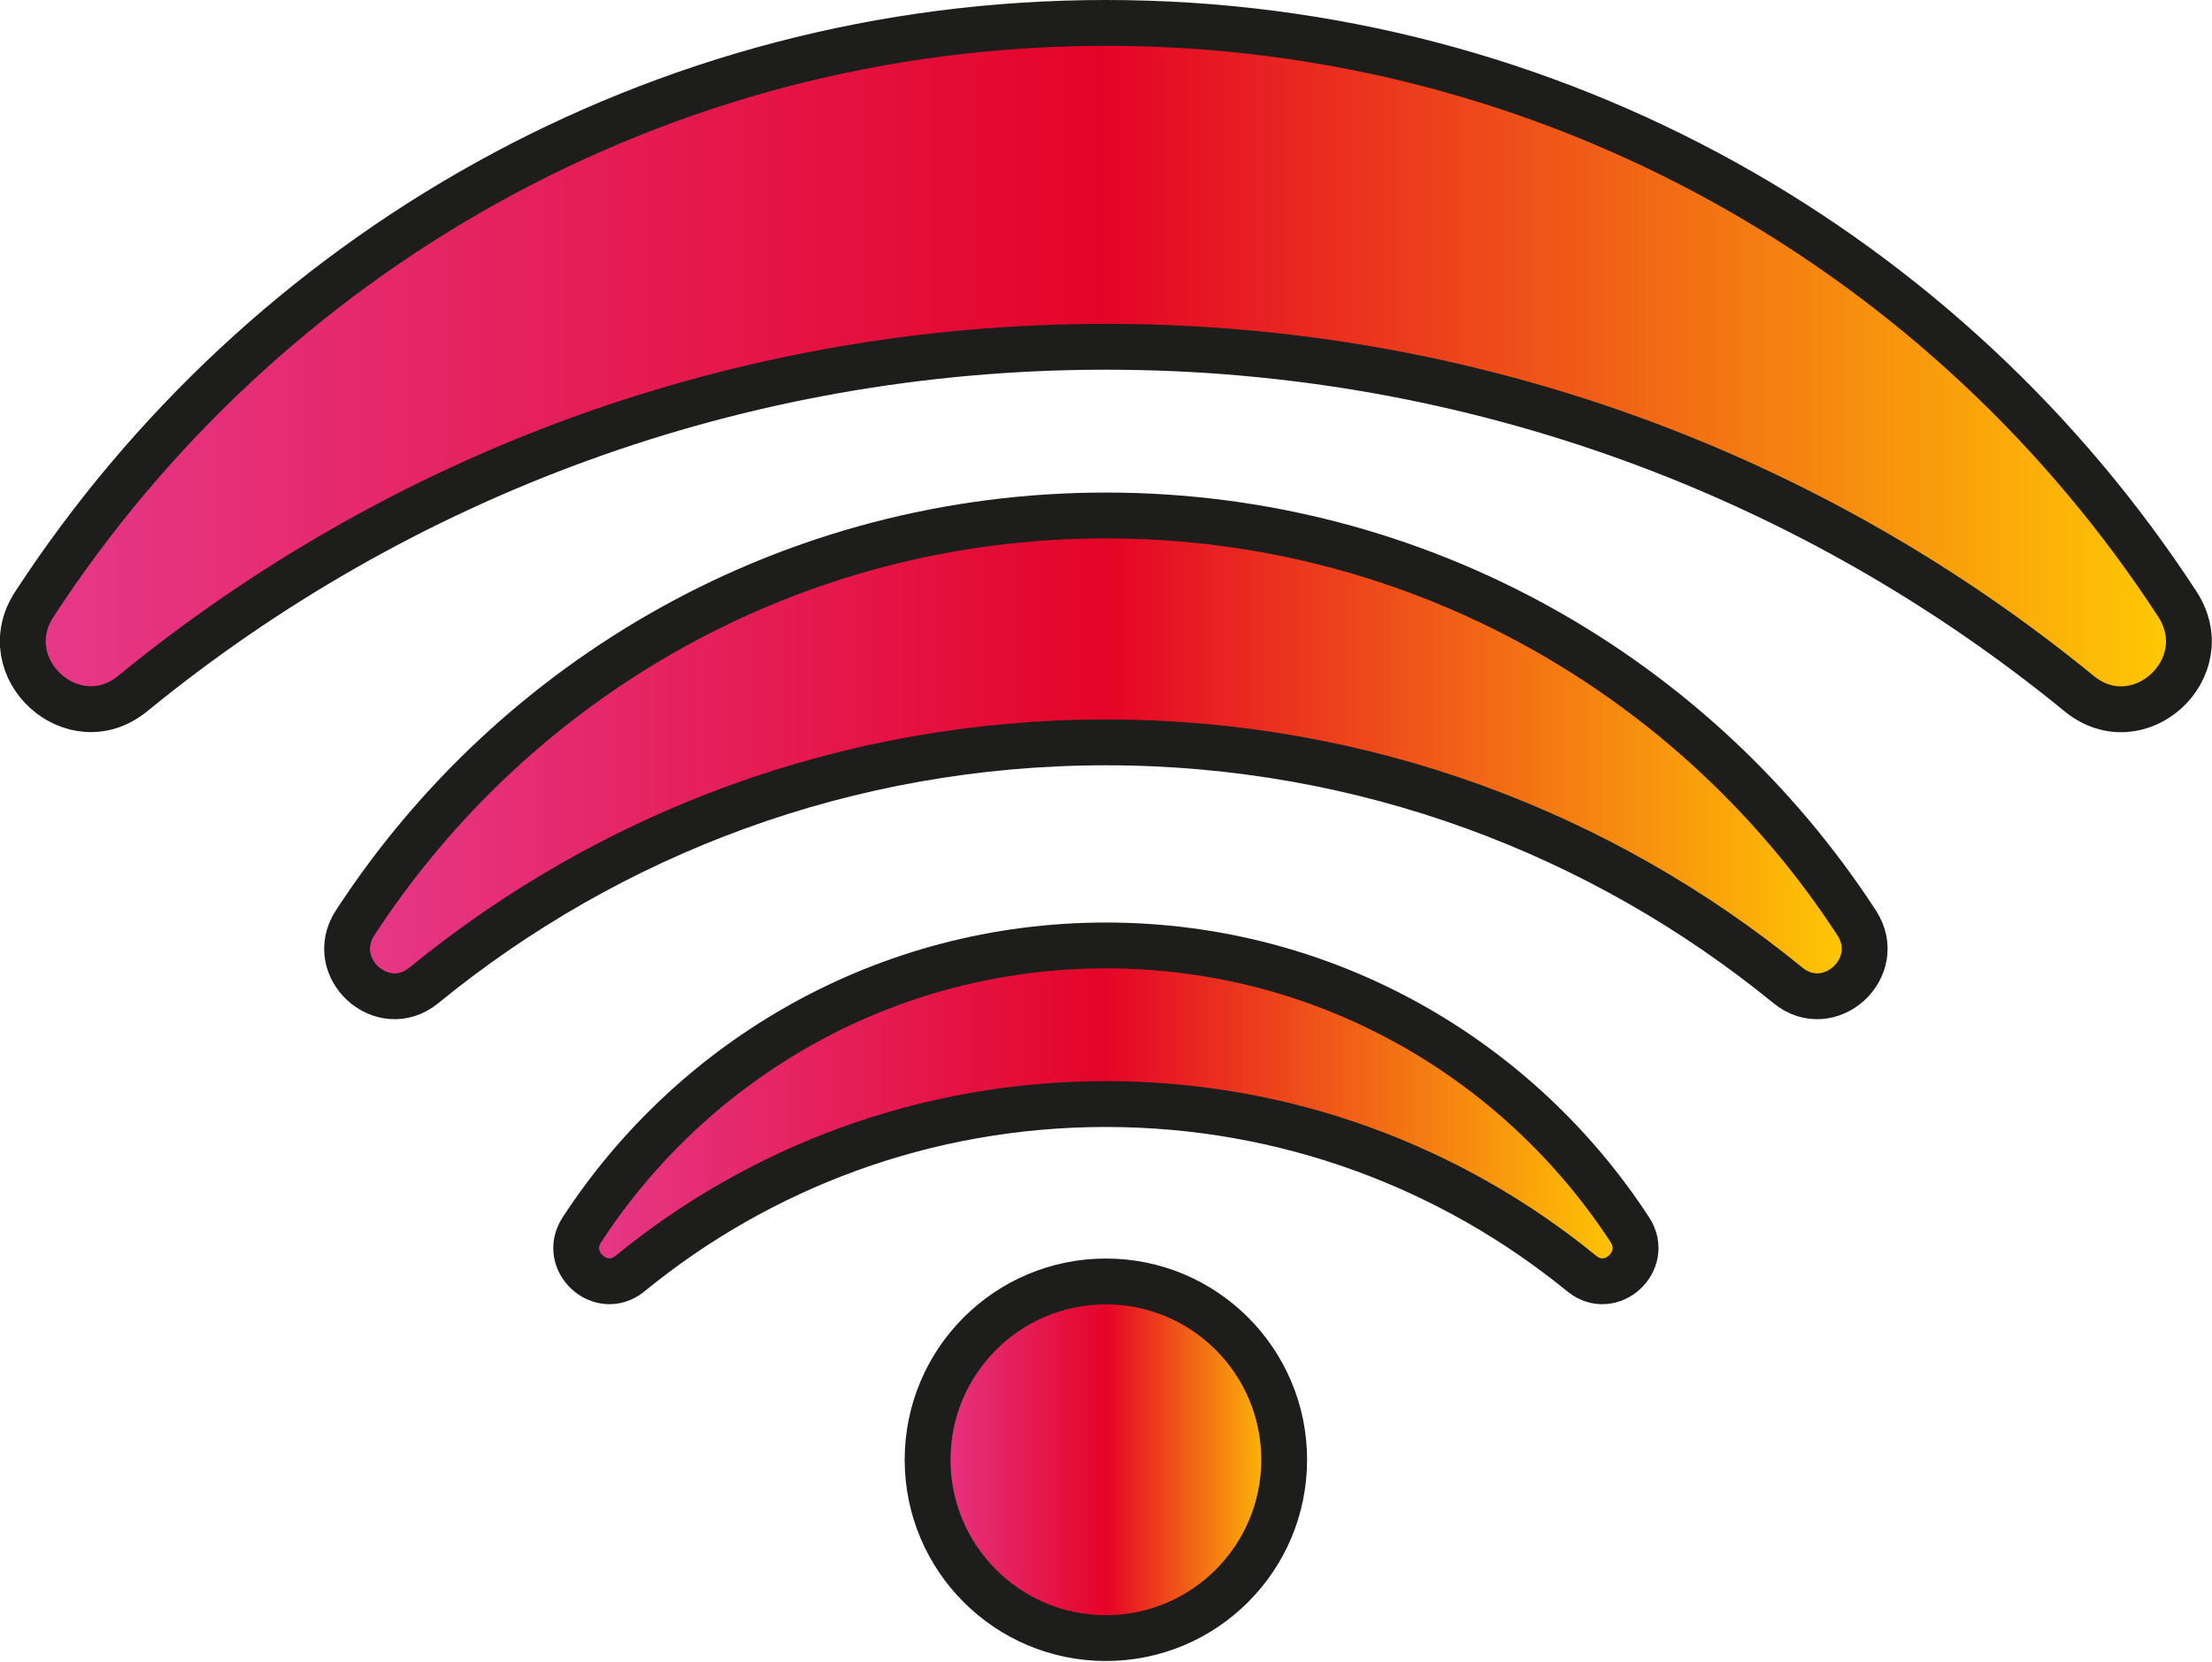
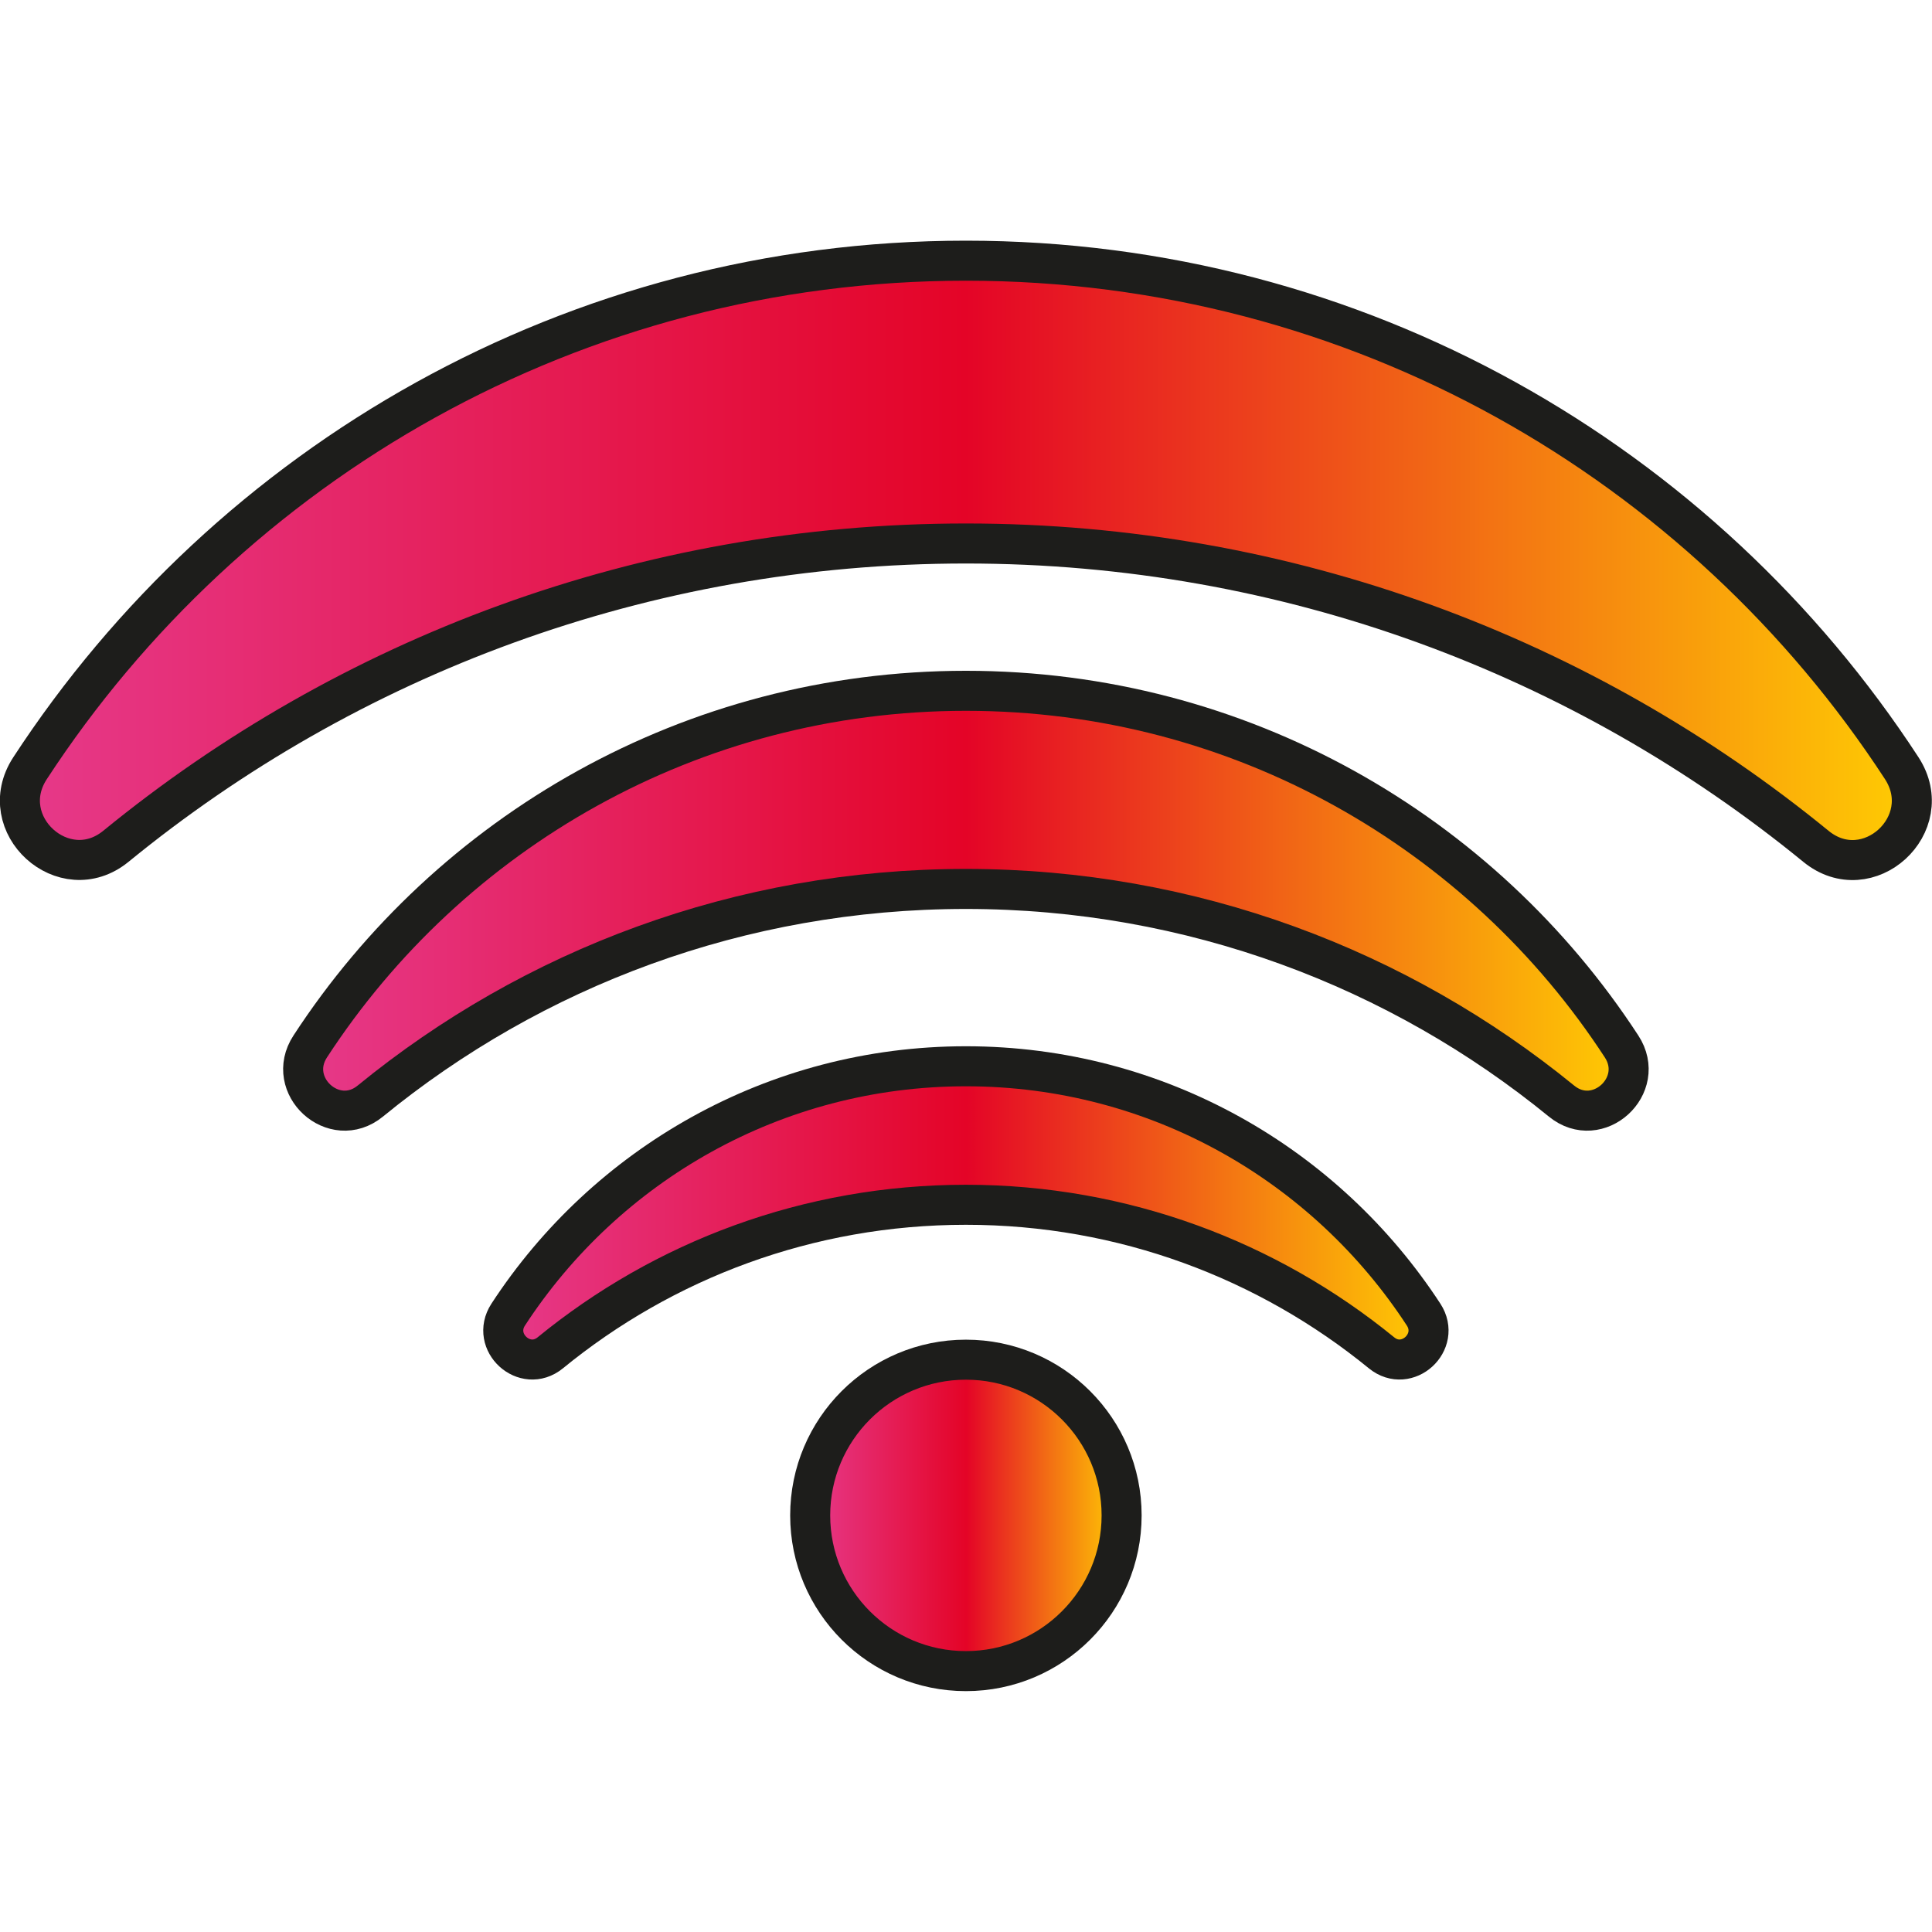
- <svg xmlns="http://www.w3.org/2000/svg" id="katman_1" data-name="katman 1" viewBox="0 0 96.53 72.48">
+ <svg xmlns="http://www.w3.org/2000/svg" id="katman_1" data-name="katman 1" viewBox="0 -12.025 96.53 96.53">
  <defs>
    <style>
      .cls-1 {
        fill: url(#Adsız_degrade_4);
      }

      .cls-1, .cls-2, .cls-3, .cls-4 {
        stroke: #1d1d1b;
        stroke-miterlimit: 10;
        stroke-width: 2px;
      }

      .cls-2 {
        fill: url(#Adsız_degrade_3);
      }

      .cls-3 {
        fill: url(#Adsız_degrade);
      }

      .cls-4 {
        fill: url(#Adsız_degrade_2);
      }
    </style>
    <linearGradient id="Adsız_degrade" data-name="Adsız degrade" x1="1" y1="56.5" x2="95.53" y2="56.5" gradientTransform="translate(0 72.48) scale(1 -1)" gradientUnits="userSpaceOnUse">
      <stop offset="0" stop-color="#e6398a" />
      <stop offset=".5" stop-color="#e40427" />
      <stop offset="1" stop-color="#ffcc03" />
    </linearGradient>
    <linearGradient id="Adsız_degrade_2" data-name="Adsız degrade 2" x1="15.15" y1="39.5" x2="81.38" y2="39.5" gradientTransform="translate(0 72.48) scale(1 -1)" gradientUnits="userSpaceOnUse">
      <stop offset="0" stop-color="#e6398a" />
      <stop offset=".5" stop-color="#e40427" />
      <stop offset="1" stop-color="#ffcc03" />
    </linearGradient>
    <linearGradient id="Adsız_degrade_3" data-name="Adsız degrade 3" x1="25.15" y1="23.89" x2="71.38" y2="23.89" gradientTransform="translate(0 72.48) scale(1 -1)" gradientUnits="userSpaceOnUse">
      <stop offset="0" stop-color="#e6398a" />
      <stop offset=".5" stop-color="#e40427" />
      <stop offset="1" stop-color="#ffcc03" />
    </linearGradient>
    <linearGradient id="Adsız_degrade_4" data-name="Adsız degrade 4" x1="40.48" y1="8.78" x2="56.05" y2="8.78" gradientTransform="translate(0 72.48) scale(1 -1)" gradientUnits="userSpaceOnUse">
      <stop offset="0" stop-color="#e6398a" />
      <stop offset=".5" stop-color="#e40427" />
      <stop offset="1" stop-color="#ffcc03" />
    </linearGradient>
  </defs>
  <path class="cls-3" d="M48.26,15.13c16.11,0,30.9,5.67,42.47,15.13,2.59,2.12,6.11-1.09,4.29-3.9C85.07,11.09,67.85,1,48.26,1S11.46,11.1,1.5,26.36c-1.83,2.8,1.7,6.01,4.29,3.9,11.57-9.46,26.36-15.13,42.47-15.13h0Z" />
  <path class="cls-4" d="M48.26,32.39c11.29,0,21.65,3.98,29.76,10.6,1.81,1.48,4.28-.77,3-2.73-6.97-10.7-19.04-17.77-32.76-17.77s-25.79,7.07-32.76,17.77c-1.28,1.96,1.19,4.21,3,2.73,8.11-6.63,18.47-10.6,29.76-10.6h0Z" />
  <path class="cls-2" d="M48.26,48.17c7.88,0,15.11,2.78,20.77,7.4,1.27,1.03,2.99-.54,2.1-1.91-4.87-7.47-13.29-12.41-22.87-12.41s-18,4.94-22.87,12.41c-.89,1.37.83,2.94,2.1,1.91,5.66-4.63,12.89-7.4,20.77-7.4h0Z" />
  <circle class="cls-1" cx="48.26" cy="63.69" r="7.78" />
</svg>
